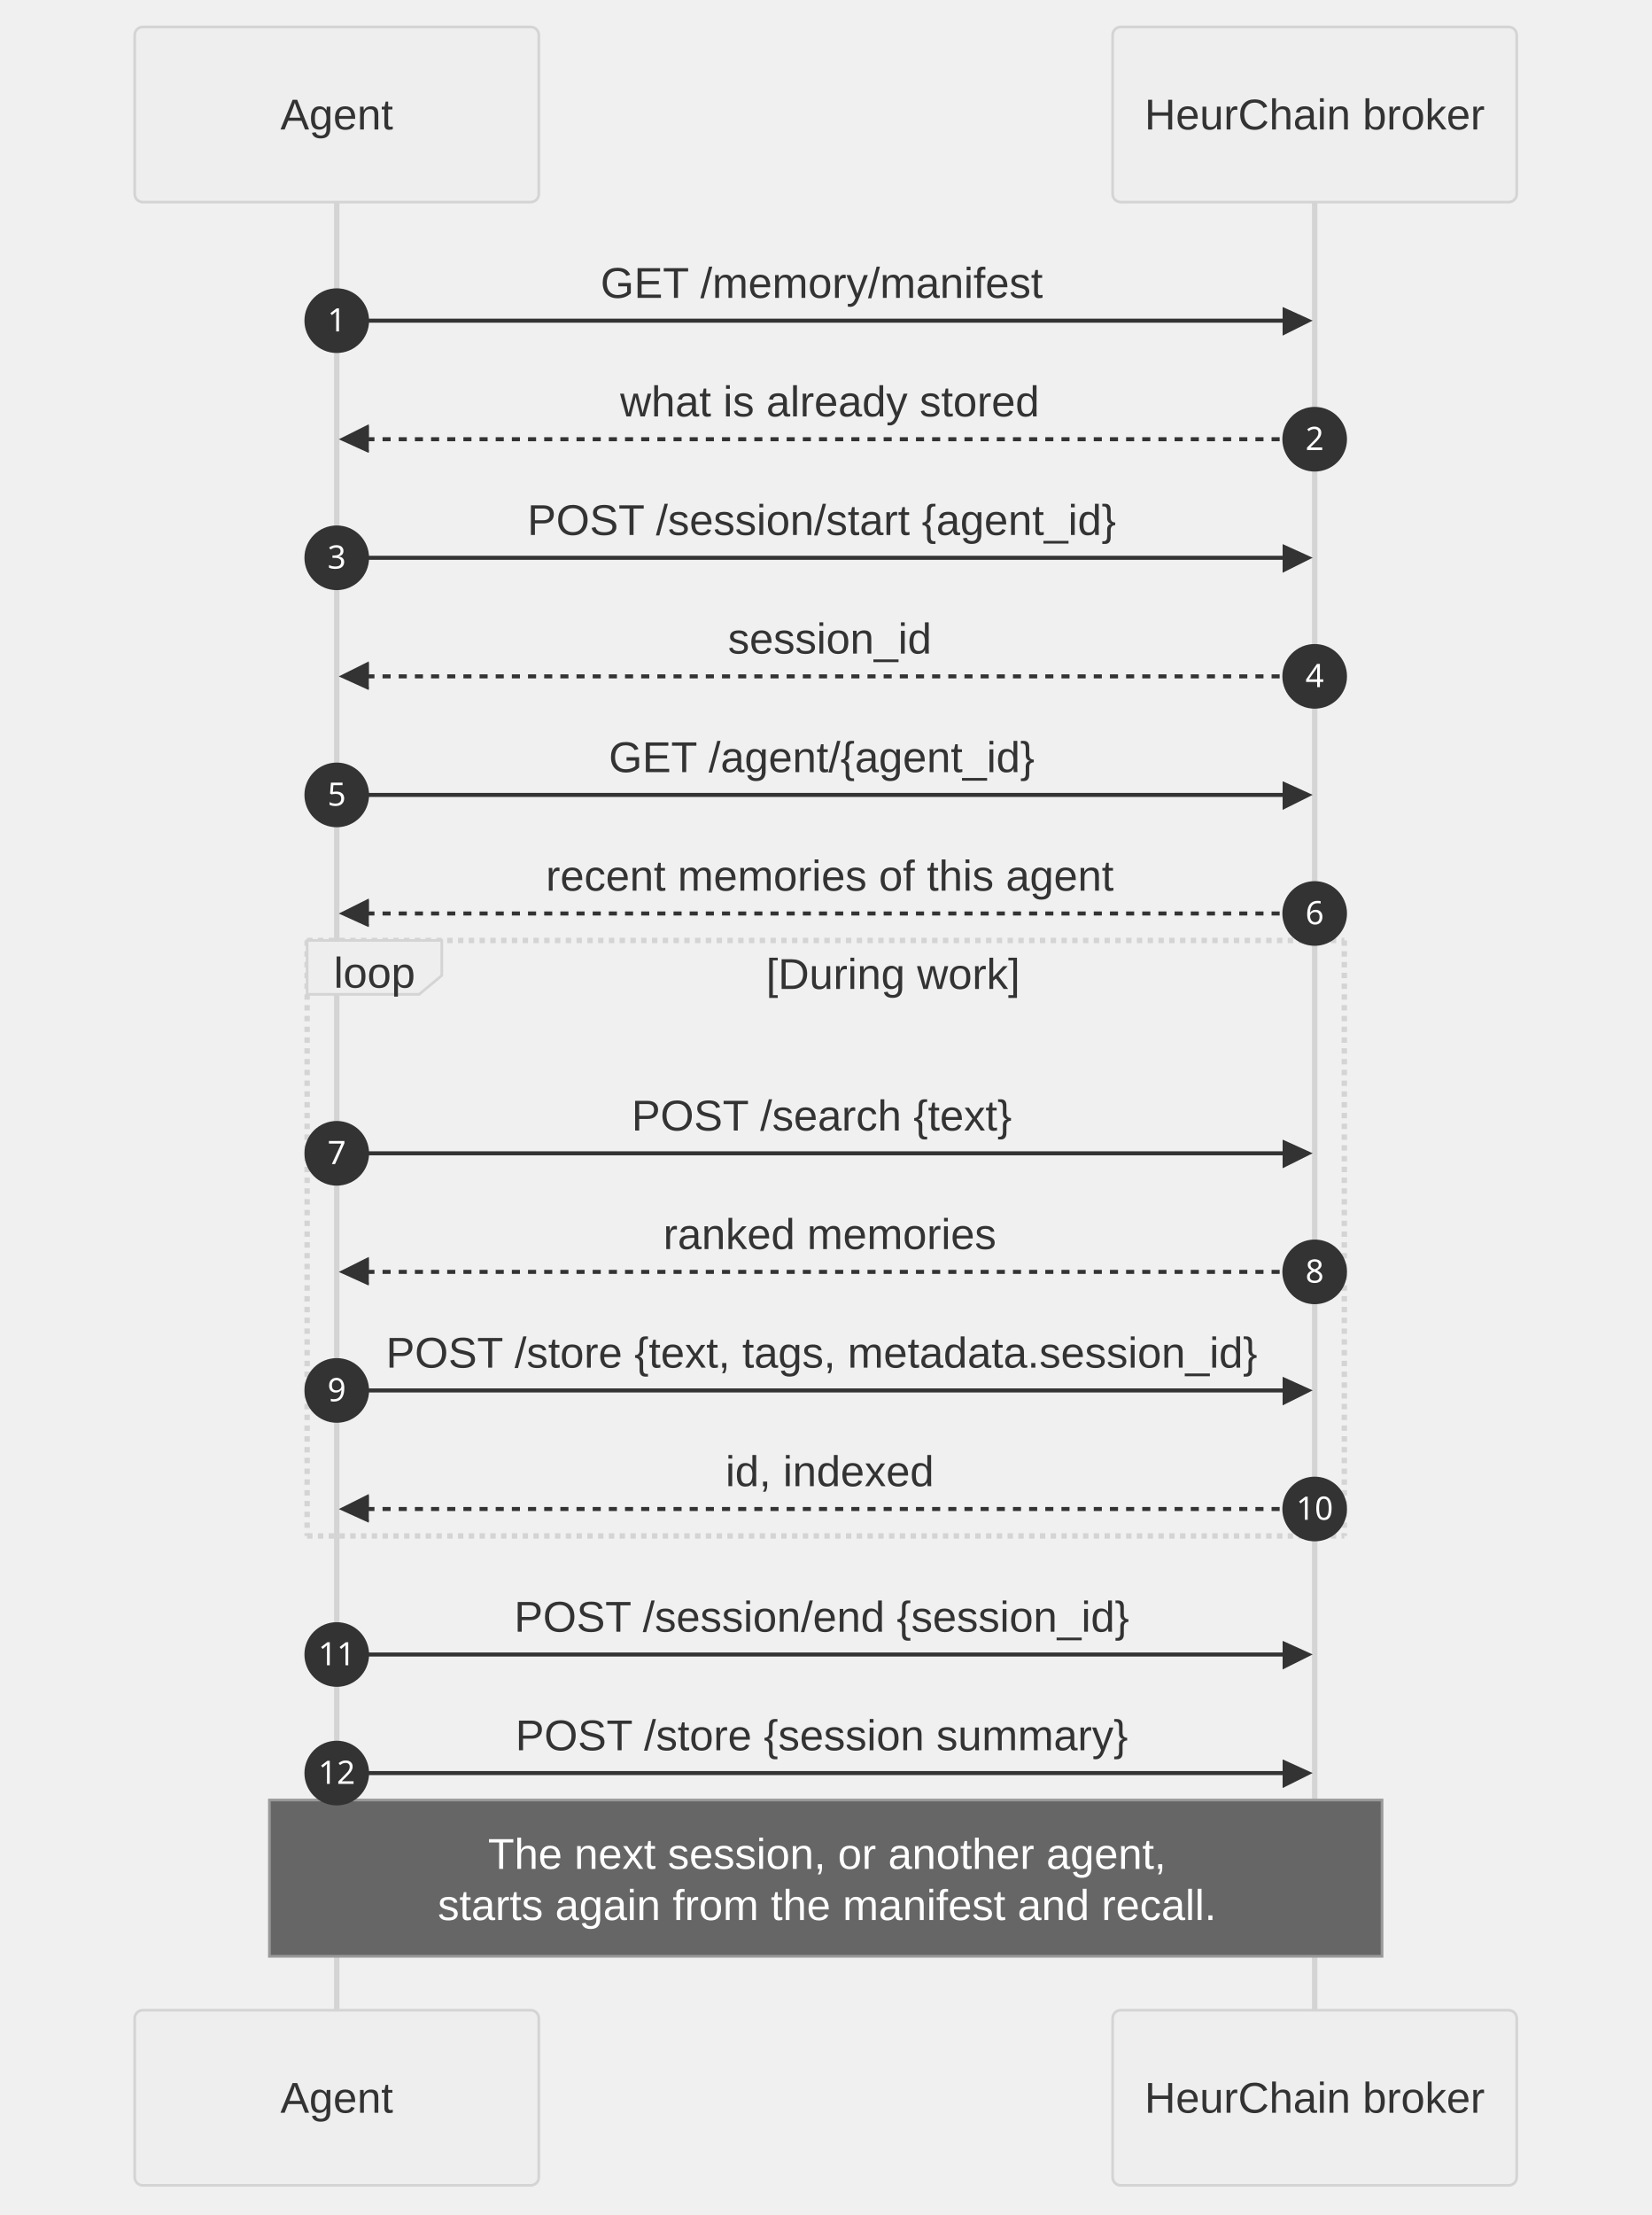
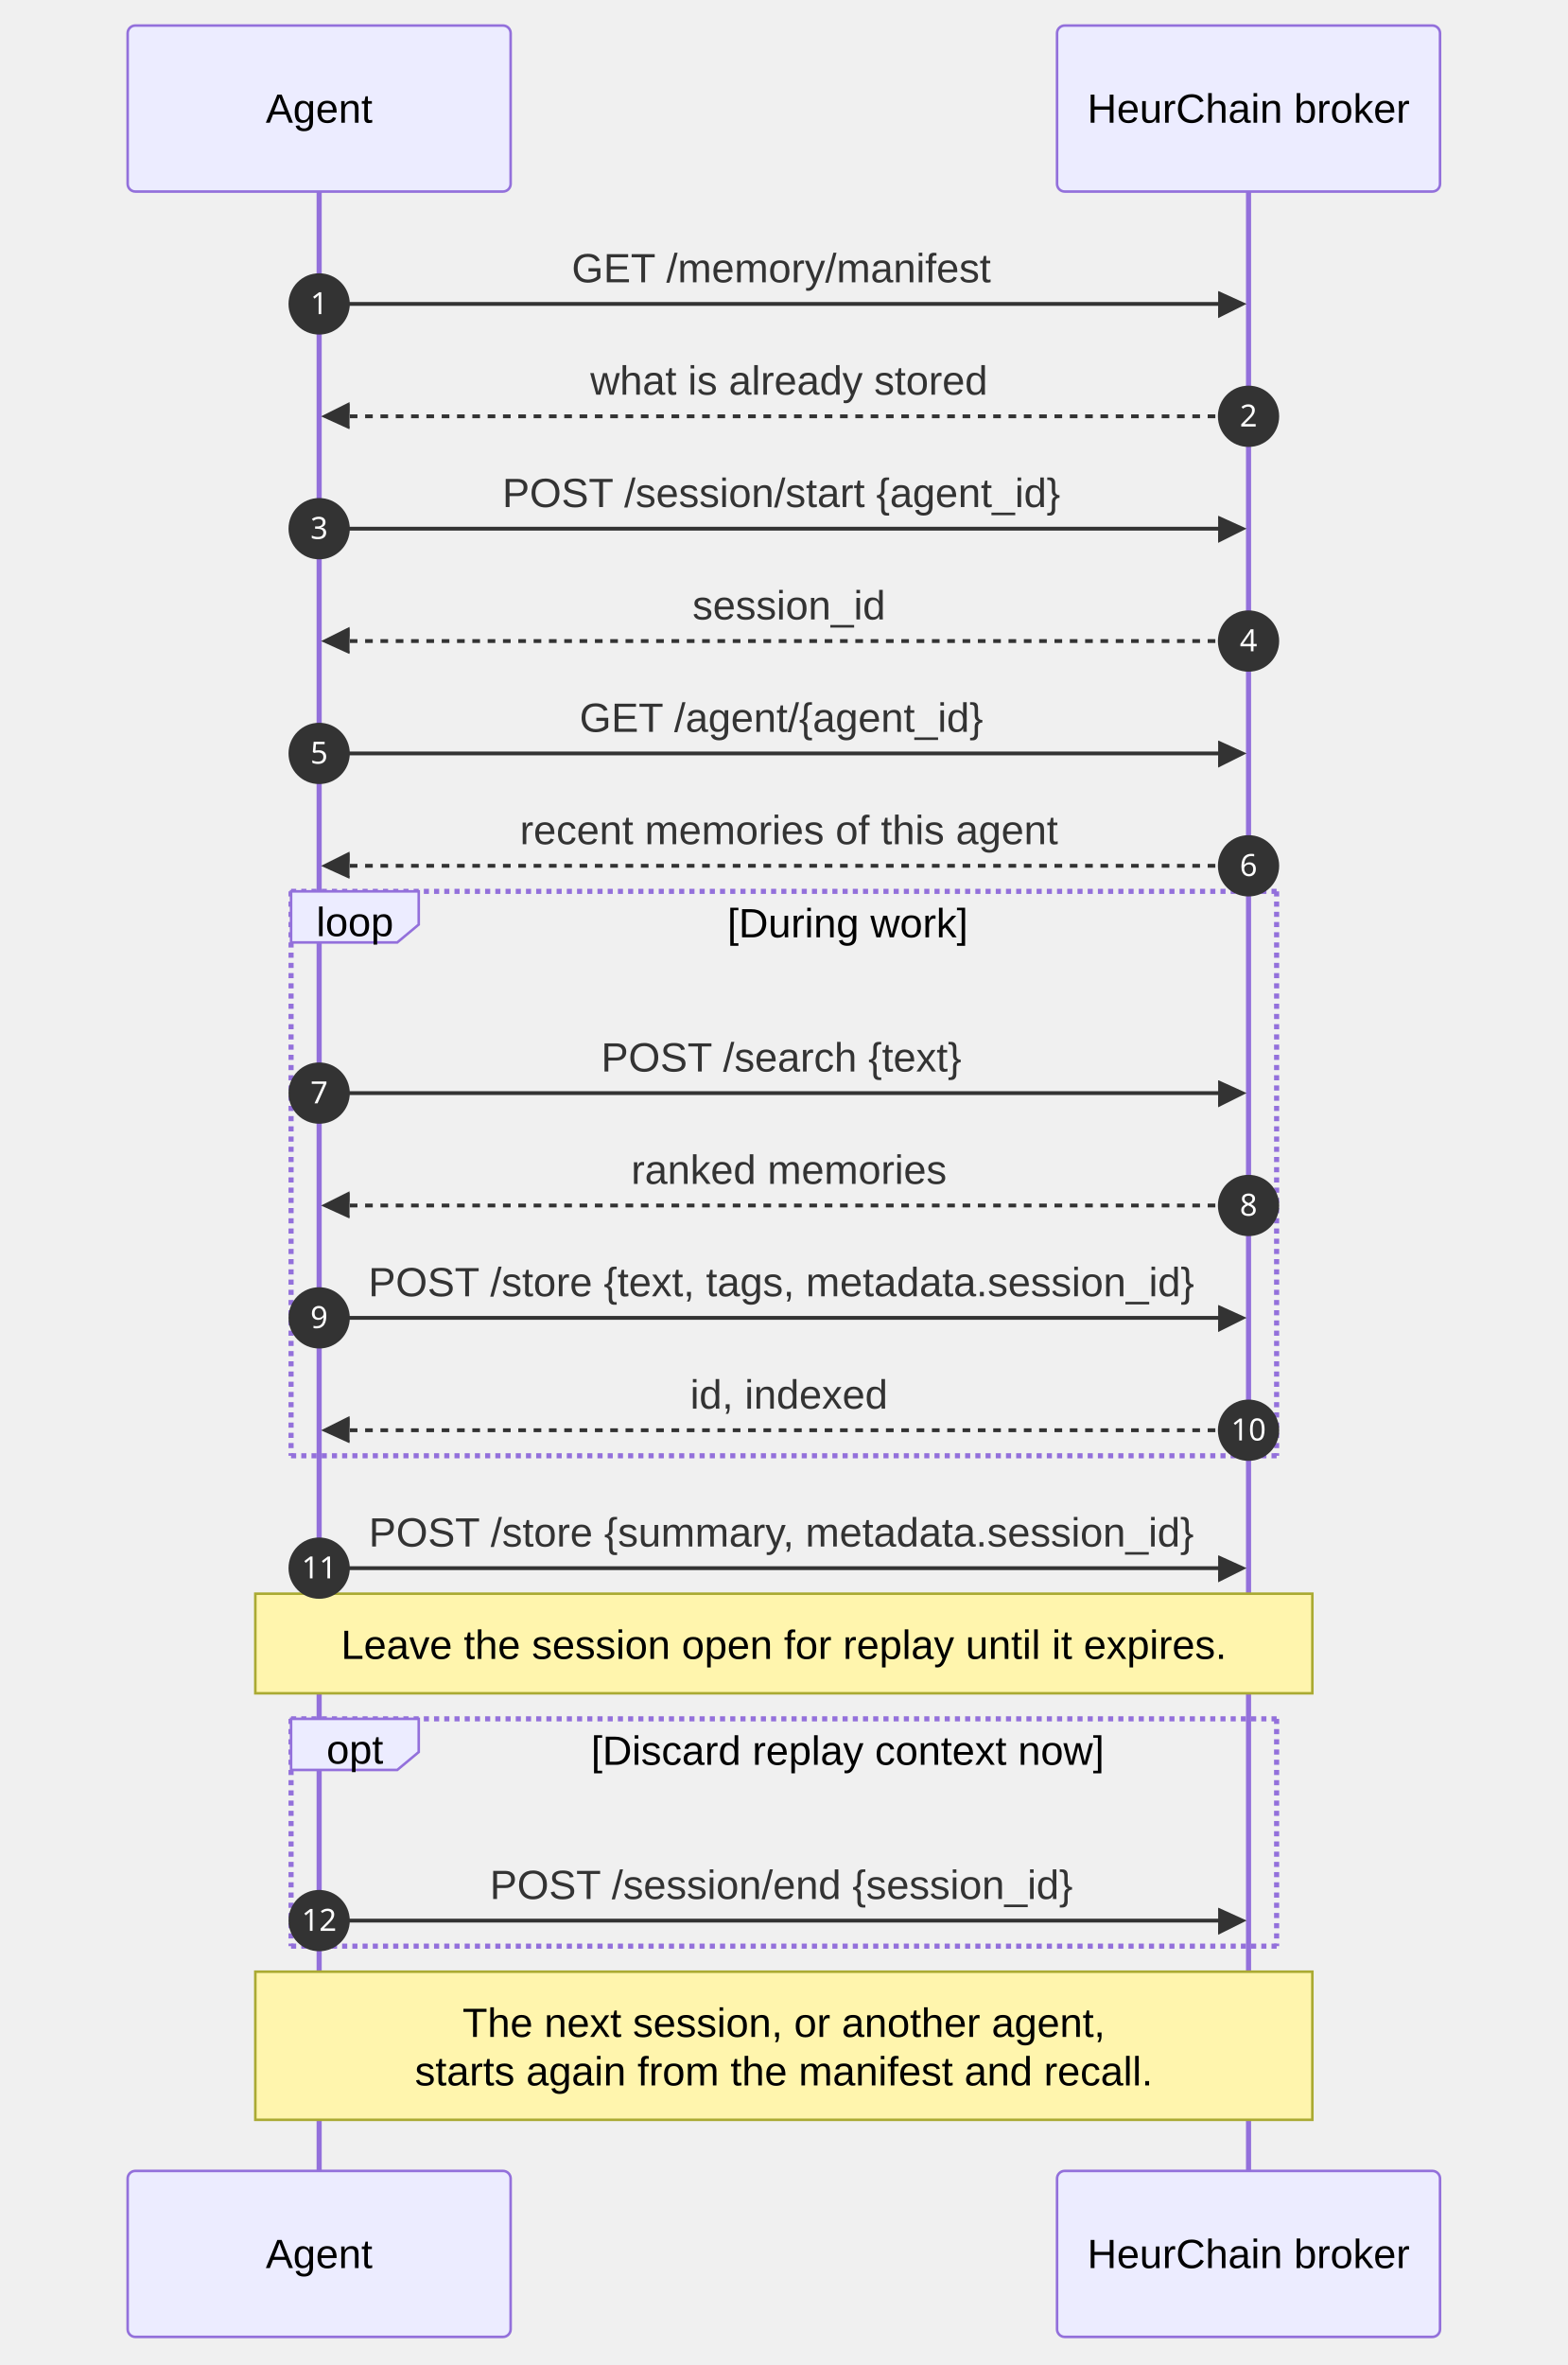
- <svg xmlns="http://www.w3.org/2000/svg" id="my-svg" width="100%" style="max-width: 613px; background-color: white;" viewBox="-50 -10 613 822" role="graphics-document document" aria-roledescription="sequence">
+ <svg xmlns="http://www.w3.org/2000/svg" id="my-svg" width="100%" style="max-width: 614px; background-color: white;" viewBox="-50 -10 614 926" role="graphics-document document" aria-roledescription="sequence">
  <g>
-     <rect x="363" y="736" fill="#eaeaea" stroke="#666" width="150" height="65" name="B" rx="3" ry="3" class="actor actor-bottom" />
-     <text x="438" y="768.5" dominant-baseline="central" alignment-baseline="central" class="actor actor-box" style="text-anchor: middle; font-size: 16px; font-weight: 400;">
-       <tspan x="438" dy="0">HeurChain broker</tspan>
+     <rect x="364" y="840" fill="#eaeaea" stroke="#666" width="150" height="65" name="B" rx="3" ry="3" class="actor actor-bottom" />
+     <text x="439" y="872.5" dominant-baseline="central" alignment-baseline="central" class="actor actor-box" style="text-anchor: middle; font-size: 16px; font-weight: 400;">
+       <tspan x="439" dy="0">HeurChain broker</tspan>
    </text>
  </g>
  <g>
-     <rect x="0" y="736" fill="#eaeaea" stroke="#666" width="150" height="65" name="A" rx="3" ry="3" class="actor actor-bottom" />
-     <text x="75" y="768.5" dominant-baseline="central" alignment-baseline="central" class="actor actor-box" style="text-anchor: middle; font-size: 16px; font-weight: 400;">
+     <rect x="0" y="840" fill="#eaeaea" stroke="#666" width="150" height="65" name="A" rx="3" ry="3" class="actor actor-bottom" />
+     <text x="75" y="872.5" dominant-baseline="central" alignment-baseline="central" class="actor actor-box" style="text-anchor: middle; font-size: 16px; font-weight: 400;">
      <tspan x="75" dy="0">Agent</tspan>
    </text>
  </g>
  <g>
-     <line id="actor1" x1="438" y1="65" x2="438" y2="736" class="actor-line 200" stroke-width="0.5px" stroke="#999" name="B" data-et="life-line" data-id="B" />
+     <line id="actor1" x1="439" y1="65" x2="439" y2="840" class="actor-line 200" stroke-width="0.5px" stroke="#999" name="B" data-et="life-line" data-id="B" />
    <g id="root-1" data-et="participant" data-type="participant" data-id="B">
-       <rect x="363" y="0" fill="#eaeaea" stroke="#666" width="150" height="65" name="B" rx="3" ry="3" class="actor actor-top" />
-       <text x="438" y="32.5" dominant-baseline="central" alignment-baseline="central" class="actor actor-box" style="text-anchor: middle; font-size: 16px; font-weight: 400;">
-         <tspan x="438" dy="0">HeurChain broker</tspan>
+       <rect x="364" y="0" fill="#eaeaea" stroke="#666" width="150" height="65" name="B" rx="3" ry="3" class="actor actor-top" />
+       <text x="439" y="32.5" dominant-baseline="central" alignment-baseline="central" class="actor actor-box" style="text-anchor: middle; font-size: 16px; font-weight: 400;">
+         <tspan x="439" dy="0">HeurChain broker</tspan>
      </text>
    </g>
  </g>
  <g>
-     <line id="actor0" x1="75" y1="65" x2="75" y2="736" class="actor-line 200" stroke-width="0.5px" stroke="#999" name="A" data-et="life-line" data-id="A" />
+     <line id="actor0" x1="75" y1="65" x2="75" y2="840" class="actor-line 200" stroke-width="0.5px" stroke="#999" name="A" data-et="life-line" data-id="A" />
    <g id="root-0" data-et="participant" data-type="participant" data-id="A">
      <rect x="0" y="0" fill="#eaeaea" stroke="#666" width="150" height="65" name="A" rx="3" ry="3" class="actor actor-top" />
      <text x="75" y="32.5" dominant-baseline="central" alignment-baseline="central" class="actor actor-box" style="text-anchor: middle; font-size: 16px; font-weight: 400;">
        <tspan x="75" dy="0">Agent</tspan>
      </text>
    </g>
  </g>
-   <style>#my-svg{font-family:"trebuchet ms",verdana,arial,sans-serif;font-size:16px;fill:#000000;}@keyframes edge-animation-frame{from{stroke-dashoffset:0;}}@keyframes dash{to{stroke-dashoffset:0;}}#my-svg .edge-animation-slow{stroke-dasharray:9,5!important;stroke-dashoffset:900;animation:dash 50s linear infinite;stroke-linecap:round;}#my-svg .edge-animation-fast{stroke-dasharray:9,5!important;stroke-dashoffset:900;animation:dash 20s linear infinite;stroke-linecap:round;}#my-svg .error-icon{fill:#552222;}#my-svg .error-text{fill:#552222;stroke:#552222;}#my-svg .edge-thickness-normal{stroke-width:1px;}#my-svg .edge-thickness-thick{stroke-width:3.5px;}#my-svg .edge-pattern-solid{stroke-dasharray:0;}#my-svg .edge-thickness-invisible{stroke-width:0;fill:none;}#my-svg .edge-pattern-dashed{stroke-dasharray:3;}#my-svg .edge-pattern-dotted{stroke-dasharray:2;}#my-svg .marker{fill:#666;stroke:#666;}#my-svg .marker.cross{stroke:#666;}#my-svg svg{font-family:"trebuchet ms",verdana,arial,sans-serif;font-size:16px;}#my-svg p{margin:0;}#my-svg .actor{stroke:hsl(0, 0%, 83%);fill:#eee;stroke-width:1;}#my-svg rect.actor.outer-path[data-look="neo"]{filter:drop-shadow( 1px 2px 2px rgba(185,185,185,1));}#my-svg rect.note[data-look="neo"]{stroke:#999;fill:#666;filter:drop-shadow( 1px 2px 2px rgba(185,185,185,1));}#my-svg text.actor&gt;tspan{fill:#333;stroke:none;}#my-svg .actor-line{stroke:hsl(0, 0%, 83%);}#my-svg .innerArc{stroke-width:1.5;stroke-dasharray:none;}#my-svg .messageLine0{stroke-width:1.5;stroke-dasharray:none;stroke:#333;}#my-svg .messageLine1{stroke-width:1.5;stroke-dasharray:2,2;stroke:#333;}#my-svg [id$="-arrowhead"] path{fill:#333;stroke:#333;}#my-svg .sequenceNumber{fill:white;}#my-svg [id$="-sequencenumber"]{fill:#333;}#my-svg [id$="-crosshead"] path{fill:#333;stroke:#333;}#my-svg .messageText{fill:#333;stroke:none;}#my-svg .labelBox{stroke:hsl(0, 0%, 83%);fill:#eee;filter:none;}#my-svg .labelText,#my-svg .labelText&gt;tspan{fill:#333;stroke:none;}#my-svg .loopText,#my-svg .loopText&gt;tspan{fill:#333;stroke:none;}#my-svg .sectionTitle,#my-svg .sectionTitle&gt;tspan{fill:#333;stroke:none;}#my-svg .loopLine{stroke-width:2px;stroke-dasharray:2,2;stroke:hsl(0, 0%, 83%);fill:hsl(0, 0%, 83%);}#my-svg .note{stroke:#999;fill:#666;}#my-svg .noteText,#my-svg .noteText&gt;tspan{fill:#fff;stroke:none;font-weight:normal;}#my-svg .activation0{fill:#f4f4f4;stroke:#666;}#my-svg .activation1{fill:#f4f4f4;stroke:#666;}#my-svg .activation2{fill:#f4f4f4;stroke:#666;}#my-svg .actorPopupMenu{position:absolute;}#my-svg .actorPopupMenuPanel{position:absolute;fill:#eee;box-shadow:0px 8px 16px 0px rgba(0,0,0,0.2);filter:drop-shadow(3px 5px 2px rgb(0 0 0 / 0.4));}#my-svg .actor-man circle,#my-svg line{fill:#eee;stroke-width:2px;}#my-svg g rect.rect{filter:drop-shadow( 1px 2px 2px rgba(185,185,185,1));stroke:#999;}#my-svg .node .neo-node{stroke:#999;}#my-svg [data-look="neo"].node rect,#my-svg [data-look="neo"].cluster rect,#my-svg [data-look="neo"].node polygon{stroke:url(#my-svg-gradient);filter:drop-shadow( 1px 2px 2px rgba(185,185,185,1));}#my-svg [data-look="neo"].swimlane.cluster rect{filter:none;}#my-svg [data-look="neo"].node path{stroke:url(#my-svg-gradient);stroke-width:1px;}#my-svg [data-look="neo"].node .outer-path{filter:drop-shadow( 1px 2px 2px rgba(185,185,185,1));}#my-svg [data-look="neo"].node .neo-line path{stroke:#999;filter:none;}#my-svg [data-look="neo"].node circle{stroke:url(#my-svg-gradient);filter:drop-shadow( 1px 2px 2px rgba(185,185,185,1));}#my-svg [data-look="neo"].node circle .state-start{fill:#000000;}#my-svg [data-look="neo"].icon-shape .icon{fill:url(#my-svg-gradient);filter:drop-shadow( 1px 2px 2px rgba(185,185,185,1));}#my-svg [data-look="neo"].icon-shape .icon-neo path{stroke:url(#my-svg-gradient);filter:drop-shadow( 1px 2px 2px rgba(185,185,185,1));}#my-svg :root{--mermaid-font-family:"trebuchet ms",verdana,arial,sans-serif;}</style>
+   <style>#my-svg{font-family:"trebuchet ms",verdana,arial,sans-serif;font-size:16px;fill:#333;}@keyframes edge-animation-frame{from{stroke-dashoffset:0;}}@keyframes dash{to{stroke-dashoffset:0;}}#my-svg .edge-animation-slow{stroke-dasharray:9,5!important;stroke-dashoffset:900;animation:dash 50s linear infinite;stroke-linecap:round;}#my-svg .edge-animation-fast{stroke-dasharray:9,5!important;stroke-dashoffset:900;animation:dash 20s linear infinite;stroke-linecap:round;}#my-svg .error-icon{fill:#552222;}#my-svg .error-text{fill:#552222;stroke:#552222;}#my-svg .edge-thickness-normal{stroke-width:1px;}#my-svg .edge-thickness-thick{stroke-width:3.5px;}#my-svg .edge-pattern-solid{stroke-dasharray:0;}#my-svg .edge-thickness-invisible{stroke-width:0;fill:none;}#my-svg .edge-pattern-dashed{stroke-dasharray:3;}#my-svg .edge-pattern-dotted{stroke-dasharray:2;}#my-svg .marker{fill:#333333;stroke:#333333;}#my-svg .marker.cross{stroke:#333333;}#my-svg svg{font-family:"trebuchet ms",verdana,arial,sans-serif;font-size:16px;}#my-svg p{margin:0;}#my-svg .actor{stroke:#9370DB;fill:#ECECFF;stroke-width:1;}#my-svg rect.actor.outer-path[data-look="neo"]{filter:drop-shadow(1px 2px 2px rgba(185, 185, 185, 1));}#my-svg rect.note[data-look="neo"]{stroke:#aaaa33;fill:#fff5ad;filter:drop-shadow(1px 2px 2px rgba(185, 185, 185, 1));}#my-svg text.actor&gt;tspan{fill:black;stroke:none;}#my-svg .actor-line{stroke:#9370DB;}#my-svg .innerArc{stroke-width:1.5;stroke-dasharray:none;}#my-svg .messageLine0{stroke-width:1.5;stroke-dasharray:none;stroke:#333;}#my-svg .messageLine1{stroke-width:1.5;stroke-dasharray:2,2;stroke:#333;}#my-svg [id$="-arrowhead"] path{fill:#333;stroke:#333;}#my-svg .sequenceNumber{fill:white;}#my-svg [id$="-sequencenumber"]{fill:#333;}#my-svg [id$="-crosshead"] path{fill:#333;stroke:#333;}#my-svg .messageText{fill:#333;stroke:none;}#my-svg .labelBox{stroke:#9370DB;fill:#ECECFF;filter:none;}#my-svg .labelText,#my-svg .labelText&gt;tspan{fill:black;stroke:none;}#my-svg .loopText,#my-svg .loopText&gt;tspan{fill:black;stroke:none;}#my-svg .sectionTitle,#my-svg .sectionTitle&gt;tspan{fill:black;stroke:none;}#my-svg .loopLine{stroke-width:2px;stroke-dasharray:2,2;stroke:#9370DB;fill:#9370DB;}#my-svg .note{stroke:#aaaa33;fill:#fff5ad;}#my-svg .noteText,#my-svg .noteText&gt;tspan{fill:black;stroke:none;font-weight:normal;}#my-svg .activation0{fill:#f4f4f4;stroke:#666;}#my-svg .activation1{fill:#f4f4f4;stroke:#666;}#my-svg .activation2{fill:#f4f4f4;stroke:#666;}#my-svg .actorPopupMenu{position:absolute;}#my-svg .actorPopupMenuPanel{position:absolute;fill:#ECECFF;box-shadow:0px 8px 16px 0px rgba(0,0,0,0.2);filter:drop-shadow(3px 5px 2px rgb(0 0 0 / 0.4));}#my-svg .actor-man circle,#my-svg line{fill:#ECECFF;stroke-width:2px;}#my-svg g rect.rect{filter:drop-shadow(1px 2px 2px rgba(185, 185, 185, 1));stroke:#9370DB;}#my-svg .node .neo-node{stroke:#9370DB;}#my-svg [data-look="neo"].node rect,#my-svg [data-look="neo"].cluster rect,#my-svg [data-look="neo"].node polygon{stroke:#9370DB;filter:drop-shadow(1px 2px 2px rgba(185, 185, 185, 1));}#my-svg [data-look="neo"].swimlane.cluster rect{filter:none;}#my-svg [data-look="neo"].node path{stroke:#9370DB;stroke-width:1px;}#my-svg [data-look="neo"].node .outer-path{filter:drop-shadow(1px 2px 2px rgba(185, 185, 185, 1));}#my-svg [data-look="neo"].node .neo-line path{stroke:#9370DB;filter:none;}#my-svg [data-look="neo"].node circle{stroke:#9370DB;filter:drop-shadow(1px 2px 2px rgba(185, 185, 185, 1));}#my-svg [data-look="neo"].node circle .state-start{fill:#000000;}#my-svg [data-look="neo"].icon-shape .icon{fill:#9370DB;filter:drop-shadow(1px 2px 2px rgba(185, 185, 185, 1));}#my-svg [data-look="neo"].icon-shape .icon-neo path{stroke:#9370DB;filter:drop-shadow(1px 2px 2px rgba(185, 185, 185, 1));}#my-svg :root{--mermaid-font-family:"trebuchet ms",verdana,arial,sans-serif;}</style>
  <g />
  <defs>
    <symbol id="my-svg-computer" width="24" height="24">
      <path transform="scale(.5)" d="M2 2v13h20v-13h-20zm18 11h-16v-9h16v9zm-10.228 6l.466-1h3.524l.467 1h-4.457zm14.228 3h-24l2-6h2.104l-1.33 4h18.45l-1.297-4h2.073l2 6zm-5-10h-14v-7h14v7z" />
    </symbol>
  </defs>
  <defs>
    <symbol id="my-svg-database" fill-rule="evenodd" clip-rule="evenodd">
      <path transform="scale(.5)" d="M12.258.001l.256.004.255.005.253.008.251.01.249.012.247.015.246.016.242.019.241.02.239.023.236.024.233.027.231.028.229.031.225.032.223.034.22.036.217.038.214.04.211.041.208.043.205.045.201.046.198.048.194.05.191.051.187.053.183.054.18.056.175.057.172.059.168.06.163.061.16.063.155.064.15.066.074.033.073.033.071.034.07.034.069.035.068.035.067.035.066.035.064.036.064.036.062.036.06.036.06.037.058.037.058.037.055.038.055.038.053.038.052.038.051.039.05.039.048.039.047.039.045.04.044.04.043.04.041.04.04.041.039.041.037.041.036.041.034.041.033.042.032.042.03.042.029.042.027.042.026.043.024.043.023.043.021.043.02.043.018.044.017.043.015.044.013.044.012.044.011.045.009.044.007.045.006.045.004.045.002.045.001.045v17l-.001.045-.002.045-.004.045-.006.045-.007.045-.009.044-.011.045-.012.044-.013.044-.015.044-.017.043-.018.044-.02.043-.021.043-.023.043-.024.043-.026.043-.027.042-.029.042-.03.042-.032.042-.033.042-.034.041-.036.041-.037.041-.039.041-.04.041-.041.04-.043.04-.044.04-.045.04-.047.039-.048.039-.05.039-.051.039-.052.038-.053.038-.055.038-.055.038-.058.037-.058.037-.06.037-.06.036-.062.036-.064.036-.064.036-.066.035-.067.035-.068.035-.069.035-.07.034-.071.034-.073.033-.074.033-.15.066-.155.064-.16.063-.163.061-.168.06-.172.059-.175.057-.18.056-.183.054-.187.053-.191.051-.194.05-.198.048-.201.046-.205.045-.208.043-.211.041-.214.04-.217.038-.22.036-.223.034-.225.032-.229.031-.231.028-.233.027-.236.024-.239.023-.241.02-.242.019-.246.016-.247.015-.249.012-.251.01-.253.008-.255.005-.256.004-.258.001-.258-.001-.256-.004-.255-.005-.253-.008-.251-.01-.249-.012-.247-.015-.245-.016-.243-.019-.241-.02-.238-.023-.236-.024-.234-.027-.231-.028-.228-.031-.226-.032-.223-.034-.22-.036-.217-.038-.214-.04-.211-.041-.208-.043-.204-.045-.201-.046-.198-.048-.195-.05-.19-.051-.187-.053-.184-.054-.179-.056-.176-.057-.172-.059-.167-.06-.164-.061-.159-.063-.155-.064-.151-.066-.074-.033-.072-.033-.072-.034-.07-.034-.069-.035-.068-.035-.067-.035-.066-.035-.064-.036-.063-.036-.062-.036-.061-.036-.06-.037-.058-.037-.057-.037-.056-.038-.055-.038-.053-.038-.052-.038-.051-.039-.049-.039-.049-.039-.046-.039-.046-.04-.044-.04-.043-.04-.041-.04-.04-.041-.039-.041-.037-.041-.036-.041-.034-.041-.033-.042-.032-.042-.03-.042-.029-.042-.027-.042-.026-.043-.024-.043-.023-.043-.021-.043-.02-.043-.018-.044-.017-.043-.015-.044-.013-.044-.012-.044-.011-.045-.009-.044-.007-.045-.006-.045-.004-.045-.002-.045-.001-.045v-17l.001-.045.002-.045.004-.045.006-.045.007-.045.009-.044.011-.045.012-.044.013-.044.015-.044.017-.043.018-.044.02-.043.021-.043.023-.043.024-.043.026-.043.027-.042.029-.042.03-.042.032-.042.033-.042.034-.041.036-.041.037-.041.039-.041.04-.041.041-.04.043-.04.044-.04.046-.04.046-.039.049-.039.049-.039.051-.039.052-.038.053-.038.055-.038.056-.038.057-.037.058-.037.06-.037.061-.036.062-.036.063-.036.064-.036.066-.035.067-.035.068-.035.069-.035.07-.034.072-.034.072-.033.074-.033.151-.066.155-.064.159-.063.164-.061.167-.06.172-.059.176-.057.179-.056.184-.054.187-.053.19-.051.195-.05.198-.048.201-.046.204-.045.208-.043.211-.041.214-.04.217-.038.22-.036.223-.034.226-.032.228-.031.231-.028.234-.027.236-.024.238-.023.241-.02.243-.019.245-.016.247-.015.249-.012.251-.01.253-.008.255-.005.256-.004.258-.001.258.001zm-9.258 20.499v.01l.001.021.003.021.004.022.005.021.006.022.007.022.009.023.01.022.011.023.012.023.013.023.015.023.016.024.017.023.018.024.019.024.021.024.022.025.023.024.024.025.052.049.056.05.061.051.066.051.07.051.075.051.079.052.084.052.088.052.092.052.097.052.102.051.105.052.11.052.114.051.119.051.123.051.127.05.131.05.135.05.139.048.144.049.147.047.152.047.155.047.16.045.163.045.167.043.171.043.176.041.178.041.183.039.187.039.19.037.194.035.197.035.202.033.204.031.209.03.212.029.216.027.219.025.222.024.226.021.23.02.233.018.236.016.24.015.243.012.246.01.249.008.253.005.256.004.259.001.26-.001.257-.004.254-.005.25-.008.247-.011.244-.012.241-.014.237-.016.233-.018.231-.021.226-.021.224-.024.22-.026.216-.027.212-.028.21-.031.205-.031.202-.034.198-.034.194-.036.191-.037.187-.039.183-.04.179-.04.175-.042.172-.043.168-.044.163-.045.16-.046.155-.046.152-.047.148-.048.143-.049.139-.049.136-.05.131-.05.126-.05.123-.051.118-.052.114-.051.11-.052.106-.052.101-.052.096-.052.092-.052.088-.053.083-.051.079-.052.074-.052.07-.051.065-.051.06-.051.056-.05.051-.05.023-.024.023-.025.021-.024.02-.024.019-.024.018-.024.017-.024.015-.023.014-.024.013-.023.012-.023.01-.023.01-.022.008-.022.006-.022.006-.022.004-.022.004-.021.001-.021.001-.021v-4.127l-.077.055-.08.053-.083.054-.085.053-.087.052-.09.052-.093.051-.095.05-.097.05-.1.049-.102.049-.105.048-.106.047-.109.047-.111.046-.114.045-.115.045-.118.044-.12.043-.122.042-.124.042-.126.041-.128.04-.13.04-.132.038-.134.038-.135.037-.138.037-.139.035-.142.035-.143.034-.144.033-.147.032-.148.031-.15.03-.151.03-.153.029-.154.027-.156.027-.158.026-.159.025-.161.024-.162.023-.163.022-.165.021-.166.02-.167.019-.169.018-.169.017-.171.016-.173.015-.173.014-.175.013-.175.012-.177.011-.178.01-.179.008-.179.008-.181.006-.182.005-.182.004-.184.003-.184.002h-.37l-.184-.002-.184-.003-.182-.004-.182-.005-.181-.006-.179-.008-.179-.008-.178-.01-.176-.011-.176-.012-.175-.013-.173-.014-.172-.015-.171-.016-.17-.017-.169-.018-.167-.019-.166-.02-.165-.021-.163-.022-.162-.023-.161-.024-.159-.025-.157-.026-.156-.027-.155-.027-.153-.029-.151-.03-.15-.03-.148-.031-.146-.032-.145-.033-.143-.034-.141-.035-.14-.035-.137-.037-.136-.037-.134-.038-.132-.038-.13-.04-.128-.04-.126-.041-.124-.042-.122-.042-.12-.044-.117-.043-.116-.045-.113-.045-.112-.046-.109-.047-.106-.047-.105-.048-.102-.049-.1-.049-.097-.05-.095-.05-.093-.052-.09-.051-.087-.052-.085-.053-.083-.054-.08-.054-.077-.054v4.127zm0-5.654v.011l.001.021.003.021.004.021.005.022.006.022.007.022.009.022.01.022.011.023.012.023.013.023.015.024.016.023.017.024.018.024.019.024.021.024.022.024.023.025.024.024.052.05.056.05.061.05.066.051.07.051.075.052.079.051.084.052.088.052.092.052.097.052.102.052.105.052.11.051.114.051.119.052.123.05.127.051.131.05.135.049.139.049.144.048.147.048.152.047.155.046.16.045.163.045.167.044.171.042.176.042.178.04.183.04.187.038.19.037.194.036.197.034.202.033.204.032.209.03.212.028.216.027.219.025.222.024.226.022.23.02.233.018.236.016.24.014.243.012.246.01.249.008.253.006.256.003.259.001.26-.001.257-.003.254-.006.25-.008.247-.01.244-.012.241-.015.237-.016.233-.018.231-.02.226-.022.224-.024.22-.025.216-.027.212-.029.21-.03.205-.032.202-.033.198-.035.194-.036.191-.037.187-.039.183-.039.179-.041.175-.042.172-.043.168-.044.163-.045.16-.045.155-.047.152-.047.148-.048.143-.048.139-.05.136-.049.131-.05.126-.051.123-.051.118-.051.114-.052.11-.052.106-.052.101-.052.096-.052.092-.052.088-.052.083-.052.079-.052.074-.051.07-.052.065-.051.06-.05.056-.051.051-.049.023-.025.023-.024.021-.025.02-.024.019-.024.018-.024.017-.024.015-.023.014-.023.013-.024.012-.022.01-.023.01-.023.008-.022.006-.022.006-.022.004-.021.004-.022.001-.021.001-.021v-4.139l-.077.054-.08.054-.083.054-.085.052-.087.053-.09.051-.093.051-.095.051-.097.05-.1.049-.102.049-.105.048-.106.047-.109.047-.111.046-.114.045-.115.044-.118.044-.12.044-.122.042-.124.042-.126.041-.128.04-.13.039-.132.039-.134.038-.135.037-.138.036-.139.036-.142.035-.143.033-.144.033-.147.033-.148.031-.15.03-.151.03-.153.028-.154.028-.156.027-.158.026-.159.025-.161.024-.162.023-.163.022-.165.021-.166.02-.167.019-.169.018-.169.017-.171.016-.173.015-.173.014-.175.013-.175.012-.177.011-.178.009-.179.009-.179.007-.181.007-.182.005-.182.004-.184.003-.184.002h-.37l-.184-.002-.184-.003-.182-.004-.182-.005-.181-.007-.179-.007-.179-.009-.178-.009-.176-.011-.176-.012-.175-.013-.173-.014-.172-.015-.171-.016-.17-.017-.169-.018-.167-.019-.166-.02-.165-.021-.163-.022-.162-.023-.161-.024-.159-.025-.157-.026-.156-.027-.155-.028-.153-.028-.151-.03-.15-.03-.148-.031-.146-.033-.145-.033-.143-.033-.141-.035-.14-.036-.137-.036-.136-.037-.134-.038-.132-.039-.13-.039-.128-.04-.126-.041-.124-.042-.122-.043-.12-.043-.117-.044-.116-.044-.113-.046-.112-.046-.109-.046-.106-.047-.105-.048-.102-.049-.1-.049-.097-.05-.095-.051-.093-.051-.09-.051-.087-.053-.085-.052-.083-.054-.08-.054-.077-.054v4.139zm0-5.666v.011l.001.02.003.022.004.021.005.022.006.021.007.022.009.023.01.022.011.023.012.023.013.023.015.023.016.024.017.024.018.023.019.024.021.025.022.024.023.024.024.025.052.05.056.05.061.05.066.051.07.051.075.052.079.051.084.052.088.052.092.052.097.052.102.052.105.051.11.052.114.051.119.051.123.051.127.05.131.05.135.05.139.049.144.048.147.048.152.047.155.046.16.045.163.045.167.043.171.043.176.042.178.04.183.04.187.038.19.037.194.036.197.034.202.033.204.032.209.03.212.028.216.027.219.025.222.024.226.021.23.02.233.018.236.017.24.014.243.012.246.01.249.008.253.006.256.003.259.001.26-.001.257-.003.254-.006.25-.008.247-.01.244-.013.241-.014.237-.016.233-.018.231-.02.226-.022.224-.024.22-.025.216-.027.212-.029.21-.03.205-.032.202-.033.198-.035.194-.036.191-.037.187-.039.183-.039.179-.041.175-.042.172-.043.168-.044.163-.045.16-.045.155-.047.152-.047.148-.048.143-.049.139-.049.136-.049.131-.051.126-.05.123-.051.118-.052.114-.051.11-.052.106-.052.101-.052.096-.052.092-.052.088-.052.083-.052.079-.052.074-.052.07-.051.065-.051.06-.051.056-.05.051-.049.023-.025.023-.025.021-.024.02-.024.019-.024.018-.024.017-.024.015-.023.014-.024.013-.023.012-.023.01-.022.01-.023.008-.022.006-.022.006-.022.004-.022.004-.021.001-.021.001-.021v-4.153l-.077.054-.08.054-.083.053-.085.053-.087.053-.09.051-.093.051-.095.051-.097.05-.1.049-.102.048-.105.048-.106.048-.109.046-.111.046-.114.046-.115.044-.118.044-.12.043-.122.043-.124.042-.126.041-.128.04-.13.039-.132.039-.134.038-.135.037-.138.036-.139.036-.142.034-.143.034-.144.033-.147.032-.148.032-.15.03-.151.03-.153.028-.154.028-.156.027-.158.026-.159.024-.161.024-.162.023-.163.023-.165.021-.166.02-.167.019-.169.018-.169.017-.171.016-.173.015-.173.014-.175.013-.175.012-.177.01-.178.01-.179.009-.179.007-.181.006-.182.006-.182.004-.184.003-.184.001-.185.001-.185-.001-.184-.001-.184-.003-.182-.004-.182-.006-.181-.006-.179-.007-.179-.009-.178-.01-.176-.01-.176-.012-.175-.013-.173-.014-.172-.015-.171-.016-.17-.017-.169-.018-.167-.019-.166-.02-.165-.021-.163-.023-.162-.023-.161-.024-.159-.024-.157-.026-.156-.027-.155-.028-.153-.028-.151-.03-.15-.03-.148-.032-.146-.032-.145-.033-.143-.034-.141-.034-.14-.036-.137-.036-.136-.037-.134-.038-.132-.039-.13-.039-.128-.041-.126-.041-.124-.041-.122-.043-.12-.043-.117-.044-.116-.044-.113-.046-.112-.046-.109-.046-.106-.048-.105-.048-.102-.048-.1-.05-.097-.049-.095-.051-.093-.051-.09-.052-.087-.052-.085-.053-.083-.053-.08-.054-.077-.054v4.153zm8.74-8.179l-.257.004-.254.005-.25.008-.247.011-.244.012-.241.014-.237.016-.233.018-.231.021-.226.022-.224.023-.22.026-.216.027-.212.028-.21.031-.205.032-.202.033-.198.034-.194.036-.191.038-.187.038-.183.04-.179.041-.175.042-.172.043-.168.043-.163.045-.16.046-.155.046-.152.048-.148.048-.143.048-.139.049-.136.05-.131.05-.126.051-.123.051-.118.051-.114.052-.11.052-.106.052-.101.052-.096.052-.092.052-.088.052-.083.052-.079.052-.074.051-.07.052-.065.051-.06.05-.056.05-.051.05-.023.025-.023.024-.021.024-.02.025-.019.024-.018.024-.017.023-.015.024-.014.023-.013.023-.012.023-.01.023-.01.022-.008.022-.006.023-.006.021-.004.022-.004.021-.001.021-.001.021.001.021.001.021.004.021.004.022.006.021.006.023.008.022.01.022.01.023.012.023.013.023.014.023.015.024.017.023.018.024.019.024.02.025.021.024.023.024.023.025.051.05.056.05.06.05.065.051.07.052.074.051.079.052.083.052.088.052.092.052.096.052.101.052.106.052.11.052.114.052.118.051.123.051.126.051.131.05.136.05.139.049.143.048.148.048.152.048.155.046.16.046.163.045.168.043.172.043.175.042.179.041.183.04.187.038.191.038.194.036.198.034.202.033.205.032.21.031.212.028.216.027.22.026.224.023.226.022.231.021.233.018.237.016.241.014.244.012.247.011.25.008.254.005.257.004.26.001.26-.001.257-.004.254-.005.25-.008.247-.011.244-.012.241-.014.237-.016.233-.018.231-.021.226-.022.224-.023.22-.026.216-.027.212-.028.21-.031.205-.032.202-.033.198-.034.194-.036.191-.038.187-.038.183-.04.179-.041.175-.042.172-.043.168-.043.163-.045.16-.046.155-.046.152-.048.148-.048.143-.048.139-.049.136-.05.131-.05.126-.051.123-.051.118-.051.114-.052.11-.052.106-.052.101-.052.096-.052.092-.052.088-.052.083-.052.079-.052.074-.051.07-.052.065-.051.06-.05.056-.05.051-.05.023-.025.023-.024.021-.024.02-.025.019-.024.018-.024.017-.023.015-.024.014-.023.013-.023.012-.023.01-.023.01-.022.008-.022.006-.023.006-.021.004-.022.004-.021.001-.021.001-.021-.001-.021-.001-.021-.004-.021-.004-.022-.006-.021-.006-.023-.008-.022-.01-.022-.01-.023-.012-.023-.013-.023-.014-.023-.015-.024-.017-.023-.018-.024-.019-.024-.02-.025-.021-.024-.023-.024-.023-.025-.051-.05-.056-.05-.06-.05-.065-.051-.07-.052-.074-.051-.079-.052-.083-.052-.088-.052-.092-.052-.096-.052-.101-.052-.106-.052-.11-.052-.114-.052-.118-.051-.123-.051-.126-.051-.131-.05-.136-.05-.139-.049-.143-.048-.148-.048-.152-.048-.155-.046-.16-.046-.163-.045-.168-.043-.172-.043-.175-.042-.179-.041-.183-.04-.187-.038-.191-.038-.194-.036-.198-.034-.202-.033-.205-.032-.21-.031-.212-.028-.216-.027-.22-.026-.224-.023-.226-.022-.231-.021-.233-.018-.237-.016-.241-.014-.244-.012-.247-.011-.25-.008-.254-.005-.257-.004-.26-.001-.26.001z" />
    </symbol>
  </defs>
  <defs>
    <symbol id="my-svg-clock" width="24" height="24">
      <path transform="scale(.5)" d="M12 2c5.514 0 10 4.486 10 10s-4.486 10-10 10-10-4.486-10-10 4.486-10 10-10zm0-2c-6.627 0-12 5.373-12 12s5.373 12 12 12 12-5.373 12-12-5.373-12-12-12zm5.848 12.459c.202.038.202.333.001.372-1.907.361-6.045 1.111-6.547 1.111-.719 0-1.301-.582-1.301-1.301 0-.512.77-5.447 1.125-7.445.034-.192.312-.181.343.014l.985 6.238 5.394 1.011z" />
    </symbol>
  </defs>
  <defs>
    <marker id="my-svg-arrowhead" refX="7.9" refY="5" markerUnits="userSpaceOnUse" markerWidth="12" markerHeight="12" orient="auto-start-reverse">
      <path d="M -1 0 L 10 5 L 0 10 z" />
    </marker>
  </defs>
  <defs>
    <marker id="my-svg-crosshead" markerWidth="15" markerHeight="8" orient="auto" refX="4" refY="4.5">
      <path fill="none" stroke="#000000" stroke-width="1pt" d="M 1,2 L 6,7 M 6,2 L 1,7" style="stroke-dasharray: 0, 0;" />
    </marker>
  </defs>
  <defs>
    <marker id="my-svg-filled-head" refX="15.5" refY="7" markerWidth="20" markerHeight="28" orient="auto">
      <path d="M 18,7 L9,13 L14,7 L9,1 Z" />
    </marker>
  </defs>
  <defs>
    <marker id="my-svg-sequencenumber" refX="15" refY="15" markerWidth="60" markerHeight="40" orient="auto">
      <circle cx="15" cy="15" r="6" />
    </marker>
  </defs>
  <defs>
    <marker id="my-svg-solidTopArrowHead" refX="7.9" refY="7.25" markerUnits="userSpaceOnUse" markerWidth="12" markerHeight="12" orient="auto-start-reverse">
      <path d="M 0 0 L 10 8 L 0 8 z" />
    </marker>
  </defs>
  <defs>
    <marker id="my-svg-solidBottomArrowHead" refX="7.9" refY="0.75" markerUnits="userSpaceOnUse" markerWidth="12" markerHeight="12" orient="auto-start-reverse">
      <path d="M 0 0 L 10 0 L 0 8 z" />
    </marker>
  </defs>
  <defs>
    <marker id="my-svg-stickTopArrowHead" refX="7.5" refY="7" markerUnits="userSpaceOnUse" markerWidth="12" markerHeight="12" orient="auto-start-reverse">
      <path d="M 0 0 L 7 7" stroke="black" stroke-width="1.5" fill="none" />
    </marker>
  </defs>
  <defs>
    <marker id="my-svg-stickBottomArrowHead" refX="7.5" refY="0" markerUnits="userSpaceOnUse" markerWidth="12" markerHeight="12" orient="auto-start-reverse">
      <path d="M 0 7 L 7 0" stroke="black" stroke-width="1.5" fill="none" />
    </marker>
  </defs>
  <g data-et="control-structure" data-id="i12">
-     <line x1="64" y1="339" x2="449" y2="339" class="loopLine" />
-     <line x1="449" y1="339" x2="449" y2="560" class="loopLine" />
-     <line x1="64" y1="560" x2="449" y2="560" class="loopLine" />
+     <line x1="64" y1="339" x2="450" y2="339" class="loopLine" />
+     <line x1="450" y1="339" x2="450" y2="560" class="loopLine" />
+     <line x1="64" y1="560" x2="450" y2="560" class="loopLine" />
    <line x1="64" y1="339" x2="64" y2="560" class="loopLine" />
    <polygon points="64,339 114,339 114,352 105.6,359 64,359" class="labelBox" />
    <text x="89" y="352" text-anchor="middle" dominant-baseline="middle" alignment-baseline="middle" class="labelText" style="font-size: 16px; font-weight: 400;">loop</text>
-     <text x="281.5" y="357" text-anchor="middle" class="loopText" style="font-size: 16px; font-weight: 400;">
-       <tspan x="281.5">[During work]</tspan>
+     <text x="282" y="357" text-anchor="middle" class="loopText" style="font-size: 16px; font-weight: 400;">
+       <tspan x="282">[During work]</tspan>
    </text>
  </g>
-   <g data-et="note" data-id="i15">
-     <rect x="50" y="658" fill="#EDF2AE" stroke="#666" width="413" height="58" class="note" />
-     <text x="257" y="663" text-anchor="middle" dominant-baseline="middle" alignment-baseline="middle" class="noteText" dy="1em" style="font-size: 16px; font-weight: 400;">
+   <g data-et="note" data-id="i14">
+     <rect x="50" y="614" fill="#EDF2AE" stroke="#666" width="414" height="39" class="note" />
+     <text x="257" y="619" text-anchor="middle" dominant-baseline="middle" alignment-baseline="middle" class="noteText" dy="1em" style="font-size: 16px; font-weight: 400;">
+       <tspan x="257">Leave the session open for replay until it expires.</tspan>
+     </text>
+   </g>
+   <g data-et="control-structure" data-id="i17">
+     <line x1="64" y1="663" x2="450" y2="663" class="loopLine" />
+     <line x1="450" y1="663" x2="450" y2="752" class="loopLine" />
+     <line x1="64" y1="752" x2="450" y2="752" class="loopLine" />
+     <line x1="64" y1="663" x2="64" y2="752" class="loopLine" />
+     <polygon points="64,663 114,663 114,676 105.6,683 64,683" class="labelBox" />
+     <text x="89" y="676" text-anchor="middle" dominant-baseline="middle" alignment-baseline="middle" class="labelText" style="font-size: 16px; font-weight: 400;">opt</text>
+     <text x="282" y="681" text-anchor="middle" class="loopText" style="font-size: 16px; font-weight: 400;">
+       <tspan x="282">[Discard replay context now]</tspan>
+     </text>
+   </g>
+   <g data-et="note" data-id="i18">
+     <rect x="50" y="762" fill="#EDF2AE" stroke="#666" width="414" height="58" class="note" />
+     <text x="257" y="767" text-anchor="middle" dominant-baseline="middle" alignment-baseline="middle" class="noteText" dy="1em" style="font-size: 16px; font-weight: 400;">
      <tspan x="257">The next session, or another agent,</tspan>
    </text>
-     <text x="257" y="682" text-anchor="middle" dominant-baseline="middle" alignment-baseline="middle" class="noteText" dy="1em" style="font-size: 16px; font-weight: 400;">
+     <text x="257" y="786" text-anchor="middle" dominant-baseline="middle" alignment-baseline="middle" class="noteText" dy="1em" style="font-size: 16px; font-weight: 400;">
      <tspan x="257">starts again from the manifest and recall.</tspan>
    </text>
  </g>
-   <text x="255" y="80" text-anchor="middle" dominant-baseline="middle" alignment-baseline="middle" class="messageText" dy="1em" style="font-size: 16px; font-weight: 400;">GET /memory/manifest</text>
-   <line x1="82" y1="109" x2="434" y2="109" class="messageLine0" data-et="message" data-id="i1" data-from="A" data-to="B" stroke-width="2" stroke="none" marker-end="url(#my-svg-arrowhead)" style="fill: none;" />
+   <text x="256" y="80" text-anchor="middle" dominant-baseline="middle" alignment-baseline="middle" class="messageText" dy="1em" style="font-size: 16px; font-weight: 400;">GET /memory/manifest</text>
+   <line x1="82" y1="109" x2="435" y2="109" class="messageLine0" data-et="message" data-id="i1" data-from="A" data-to="B" stroke-width="2" stroke="none" marker-end="url(#my-svg-arrowhead)" style="fill: none;" />
  <line x1="75" y1="109" x2="75" y2="109" stroke-width="0" marker-start="url(#my-svg-sequencenumber)" />
  <text x="75" y="113" font-family="sans-serif" font-size="12px" text-anchor="middle" class="sequenceNumber">1</text>
-   <text x="258" y="124" text-anchor="middle" dominant-baseline="middle" alignment-baseline="middle" class="messageText" dy="1em" style="font-size: 16px; font-weight: 400;">what is already stored</text>
-   <line x1="443" y1="153" x2="79" y2="153" class="messageLine1" data-et="message" data-id="i2" data-from="B" data-to="A" stroke-width="2" stroke="none" marker-end="url(#my-svg-arrowhead)" style="stroke-dasharray: 3, 3; fill: none;" />
-   <line x1="438" y1="153" x2="438" y2="153" stroke-width="0" marker-start="url(#my-svg-sequencenumber)" />
-   <text x="438" y="157" font-family="sans-serif" font-size="12px" text-anchor="middle" class="sequenceNumber">2</text>
-   <text x="255" y="168" text-anchor="middle" dominant-baseline="middle" alignment-baseline="middle" class="messageText" dy="1em" style="font-size: 16px; font-weight: 400;">POST /session/start {agent_id}</text>
-   <line x1="82" y1="197" x2="434" y2="197" class="messageLine0" data-et="message" data-id="i3" data-from="A" data-to="B" stroke-width="2" stroke="none" marker-end="url(#my-svg-arrowhead)" style="fill: none;" />
+   <text x="259" y="124" text-anchor="middle" dominant-baseline="middle" alignment-baseline="middle" class="messageText" dy="1em" style="font-size: 16px; font-weight: 400;">what is already stored</text>
+   <line x1="444" y1="153" x2="79" y2="153" class="messageLine1" data-et="message" data-id="i2" data-from="B" data-to="A" stroke-width="2" stroke="none" marker-end="url(#my-svg-arrowhead)" style="stroke-dasharray: 3, 3; fill: none;" />
+   <line x1="439" y1="153" x2="439" y2="153" stroke-width="0" marker-start="url(#my-svg-sequencenumber)" />
+   <text x="439" y="157" font-family="sans-serif" font-size="12px" text-anchor="middle" class="sequenceNumber">2</text>
+   <text x="256" y="168" text-anchor="middle" dominant-baseline="middle" alignment-baseline="middle" class="messageText" dy="1em" style="font-size: 16px; font-weight: 400;">POST /session/start {agent_id}</text>
+   <line x1="82" y1="197" x2="435" y2="197" class="messageLine0" data-et="message" data-id="i3" data-from="A" data-to="B" stroke-width="2" stroke="none" marker-end="url(#my-svg-arrowhead)" style="fill: none;" />
  <line x1="75" y1="197" x2="75" y2="197" stroke-width="0" marker-start="url(#my-svg-sequencenumber)" />
  <text x="75" y="201" font-family="sans-serif" font-size="12px" text-anchor="middle" class="sequenceNumber">3</text>
-   <text x="258" y="212" text-anchor="middle" dominant-baseline="middle" alignment-baseline="middle" class="messageText" dy="1em" style="font-size: 16px; font-weight: 400;">session_id</text>
-   <line x1="443" y1="241" x2="79" y2="241" class="messageLine1" data-et="message" data-id="i4" data-from="B" data-to="A" stroke-width="2" stroke="none" marker-end="url(#my-svg-arrowhead)" style="stroke-dasharray: 3, 3; fill: none;" />
-   <line x1="438" y1="241" x2="438" y2="241" stroke-width="0" marker-start="url(#my-svg-sequencenumber)" />
-   <text x="438" y="245" font-family="sans-serif" font-size="12px" text-anchor="middle" class="sequenceNumber">4</text>
-   <text x="255" y="256" text-anchor="middle" dominant-baseline="middle" alignment-baseline="middle" class="messageText" dy="1em" style="font-size: 16px; font-weight: 400;">GET /agent/{agent_id}</text>
-   <line x1="82" y1="285" x2="434" y2="285" class="messageLine0" data-et="message" data-id="i5" data-from="A" data-to="B" stroke-width="2" stroke="none" marker-end="url(#my-svg-arrowhead)" style="fill: none;" />
+   <text x="259" y="212" text-anchor="middle" dominant-baseline="middle" alignment-baseline="middle" class="messageText" dy="1em" style="font-size: 16px; font-weight: 400;">session_id</text>
+   <line x1="444" y1="241" x2="79" y2="241" class="messageLine1" data-et="message" data-id="i4" data-from="B" data-to="A" stroke-width="2" stroke="none" marker-end="url(#my-svg-arrowhead)" style="stroke-dasharray: 3, 3; fill: none;" />
+   <line x1="439" y1="241" x2="439" y2="241" stroke-width="0" marker-start="url(#my-svg-sequencenumber)" />
+   <text x="439" y="245" font-family="sans-serif" font-size="12px" text-anchor="middle" class="sequenceNumber">4</text>
+   <text x="256" y="256" text-anchor="middle" dominant-baseline="middle" alignment-baseline="middle" class="messageText" dy="1em" style="font-size: 16px; font-weight: 400;">GET /agent/{agent_id}</text>
+   <line x1="82" y1="285" x2="435" y2="285" class="messageLine0" data-et="message" data-id="i5" data-from="A" data-to="B" stroke-width="2" stroke="none" marker-end="url(#my-svg-arrowhead)" style="fill: none;" />
  <line x1="75" y1="285" x2="75" y2="285" stroke-width="0" marker-start="url(#my-svg-sequencenumber)" />
  <text x="75" y="289" font-family="sans-serif" font-size="12px" text-anchor="middle" class="sequenceNumber">5</text>
-   <text x="258" y="300" text-anchor="middle" dominant-baseline="middle" alignment-baseline="middle" class="messageText" dy="1em" style="font-size: 16px; font-weight: 400;">recent memories of this agent</text>
-   <line x1="443" y1="329" x2="79" y2="329" class="messageLine1" data-et="message" data-id="i6" data-from="B" data-to="A" stroke-width="2" stroke="none" marker-end="url(#my-svg-arrowhead)" style="stroke-dasharray: 3, 3; fill: none;" />
-   <line x1="438" y1="329" x2="438" y2="329" stroke-width="0" marker-start="url(#my-svg-sequencenumber)" />
-   <text x="438" y="333" font-family="sans-serif" font-size="12px" text-anchor="middle" class="sequenceNumber">6</text>
-   <text x="255" y="389" text-anchor="middle" dominant-baseline="middle" alignment-baseline="middle" class="messageText" dy="1em" style="font-size: 16px; font-weight: 400;">POST /search {text}</text>
-   <line x1="82" y1="418" x2="434" y2="418" class="messageLine0" data-et="message" data-id="i8" data-from="A" data-to="B" stroke-width="2" stroke="none" marker-end="url(#my-svg-arrowhead)" style="fill: none;" />
+   <text x="259" y="300" text-anchor="middle" dominant-baseline="middle" alignment-baseline="middle" class="messageText" dy="1em" style="font-size: 16px; font-weight: 400;">recent memories of this agent</text>
+   <line x1="444" y1="329" x2="79" y2="329" class="messageLine1" data-et="message" data-id="i6" data-from="B" data-to="A" stroke-width="2" stroke="none" marker-end="url(#my-svg-arrowhead)" style="stroke-dasharray: 3, 3; fill: none;" />
+   <line x1="439" y1="329" x2="439" y2="329" stroke-width="0" marker-start="url(#my-svg-sequencenumber)" />
+   <text x="439" y="333" font-family="sans-serif" font-size="12px" text-anchor="middle" class="sequenceNumber">6</text>
+   <text x="256" y="389" text-anchor="middle" dominant-baseline="middle" alignment-baseline="middle" class="messageText" dy="1em" style="font-size: 16px; font-weight: 400;">POST /search {text}</text>
+   <line x1="82" y1="418" x2="435" y2="418" class="messageLine0" data-et="message" data-id="i8" data-from="A" data-to="B" stroke-width="2" stroke="none" marker-end="url(#my-svg-arrowhead)" style="fill: none;" />
  <line x1="75" y1="418" x2="75" y2="418" stroke-width="0" marker-start="url(#my-svg-sequencenumber)" />
  <text x="75" y="422" font-family="sans-serif" font-size="12px" text-anchor="middle" class="sequenceNumber">7</text>
-   <text x="258" y="433" text-anchor="middle" dominant-baseline="middle" alignment-baseline="middle" class="messageText" dy="1em" style="font-size: 16px; font-weight: 400;">ranked memories</text>
-   <line x1="443" y1="462" x2="79" y2="462" class="messageLine1" data-et="message" data-id="i9" data-from="B" data-to="A" stroke-width="2" stroke="none" marker-end="url(#my-svg-arrowhead)" style="stroke-dasharray: 3, 3; fill: none;" />
-   <line x1="438" y1="462" x2="438" y2="462" stroke-width="0" marker-start="url(#my-svg-sequencenumber)" />
-   <text x="438" y="466" font-family="sans-serif" font-size="12px" text-anchor="middle" class="sequenceNumber">8</text>
-   <text x="255" y="477" text-anchor="middle" dominant-baseline="middle" alignment-baseline="middle" class="messageText" dy="1em" style="font-size: 16px; font-weight: 400;">POST /store {text, tags, metadata.session_id}</text>
-   <line x1="82" y1="506" x2="434" y2="506" class="messageLine0" data-et="message" data-id="i10" data-from="A" data-to="B" stroke-width="2" stroke="none" marker-end="url(#my-svg-arrowhead)" style="fill: none;" />
+   <text x="259" y="433" text-anchor="middle" dominant-baseline="middle" alignment-baseline="middle" class="messageText" dy="1em" style="font-size: 16px; font-weight: 400;">ranked memories</text>
+   <line x1="444" y1="462" x2="79" y2="462" class="messageLine1" data-et="message" data-id="i9" data-from="B" data-to="A" stroke-width="2" stroke="none" marker-end="url(#my-svg-arrowhead)" style="stroke-dasharray: 3, 3; fill: none;" />
+   <line x1="439" y1="462" x2="439" y2="462" stroke-width="0" marker-start="url(#my-svg-sequencenumber)" />
+   <text x="439" y="466" font-family="sans-serif" font-size="12px" text-anchor="middle" class="sequenceNumber">8</text>
+   <text x="256" y="477" text-anchor="middle" dominant-baseline="middle" alignment-baseline="middle" class="messageText" dy="1em" style="font-size: 16px; font-weight: 400;">POST /store {text, tags, metadata.session_id}</text>
+   <line x1="82" y1="506" x2="435" y2="506" class="messageLine0" data-et="message" data-id="i10" data-from="A" data-to="B" stroke-width="2" stroke="none" marker-end="url(#my-svg-arrowhead)" style="fill: none;" />
  <line x1="75" y1="506" x2="75" y2="506" stroke-width="0" marker-start="url(#my-svg-sequencenumber)" />
  <text x="75" y="510" font-family="sans-serif" font-size="12px" text-anchor="middle" class="sequenceNumber">9</text>
-   <text x="258" y="521" text-anchor="middle" dominant-baseline="middle" alignment-baseline="middle" class="messageText" dy="1em" style="font-size: 16px; font-weight: 400;">id, indexed</text>
-   <line x1="443" y1="550" x2="79" y2="550" class="messageLine1" data-et="message" data-id="i11" data-from="B" data-to="A" stroke-width="2" stroke="none" marker-end="url(#my-svg-arrowhead)" style="stroke-dasharray: 3, 3; fill: none;" />
-   <line x1="438" y1="550" x2="438" y2="550" stroke-width="0" marker-start="url(#my-svg-sequencenumber)" />
-   <text x="438" y="554" font-family="sans-serif" font-size="12px" text-anchor="middle" class="sequenceNumber">10</text>
-   <text x="255" y="575" text-anchor="middle" dominant-baseline="middle" alignment-baseline="middle" class="messageText" dy="1em" style="font-size: 16px; font-weight: 400;">POST /session/end {session_id}</text>
-   <line x1="82" y1="604" x2="434" y2="604" class="messageLine0" data-et="message" data-id="i13" data-from="A" data-to="B" stroke-width="2" stroke="none" marker-end="url(#my-svg-arrowhead)" style="fill: none;" />
+   <text x="259" y="521" text-anchor="middle" dominant-baseline="middle" alignment-baseline="middle" class="messageText" dy="1em" style="font-size: 16px; font-weight: 400;">id, indexed</text>
+   <line x1="444" y1="550" x2="79" y2="550" class="messageLine1" data-et="message" data-id="i11" data-from="B" data-to="A" stroke-width="2" stroke="none" marker-end="url(#my-svg-arrowhead)" style="stroke-dasharray: 3, 3; fill: none;" />
+   <line x1="439" y1="550" x2="439" y2="550" stroke-width="0" marker-start="url(#my-svg-sequencenumber)" />
+   <text x="439" y="554" font-family="sans-serif" font-size="12px" text-anchor="middle" class="sequenceNumber">10</text>
+   <text x="256" y="575" text-anchor="middle" dominant-baseline="middle" alignment-baseline="middle" class="messageText" dy="1em" style="font-size: 16px; font-weight: 400;">POST /store {summary, metadata.session_id}</text>
+   <line x1="82" y1="604" x2="435" y2="604" class="messageLine0" data-et="message" data-id="i13" data-from="A" data-to="B" stroke-width="2" stroke="none" marker-end="url(#my-svg-arrowhead)" style="fill: none;" />
  <line x1="75" y1="604" x2="75" y2="604" stroke-width="0" marker-start="url(#my-svg-sequencenumber)" />
  <text x="75" y="608" font-family="sans-serif" font-size="12px" text-anchor="middle" class="sequenceNumber">11</text>
-   <text x="255" y="619" text-anchor="middle" dominant-baseline="middle" alignment-baseline="middle" class="messageText" dy="1em" style="font-size: 16px; font-weight: 400;">POST /store {session summary}</text>
-   <line x1="82" y1="648" x2="434" y2="648" class="messageLine0" data-et="message" data-id="i14" data-from="A" data-to="B" stroke-width="2" stroke="none" marker-end="url(#my-svg-arrowhead)" style="fill: none;" />
-   <line x1="75" y1="648" x2="75" y2="648" stroke-width="0" marker-start="url(#my-svg-sequencenumber)" />
-   <text x="75" y="652" font-family="sans-serif" font-size="12px" text-anchor="middle" class="sequenceNumber">12</text>
+   <text x="256" y="713" text-anchor="middle" dominant-baseline="middle" alignment-baseline="middle" class="messageText" dy="1em" style="font-size: 16px; font-weight: 400;">POST /session/end {session_id}</text>
+   <line x1="82" y1="742" x2="435" y2="742" class="messageLine0" data-et="message" data-id="i16" data-from="A" data-to="B" stroke-width="2" stroke="none" marker-end="url(#my-svg-arrowhead)" style="fill: none;" />
+   <line x1="75" y1="742" x2="75" y2="742" stroke-width="0" marker-start="url(#my-svg-sequencenumber)" />
+   <text x="75" y="746" font-family="sans-serif" font-size="12px" text-anchor="middle" class="sequenceNumber">12</text>
</svg>
